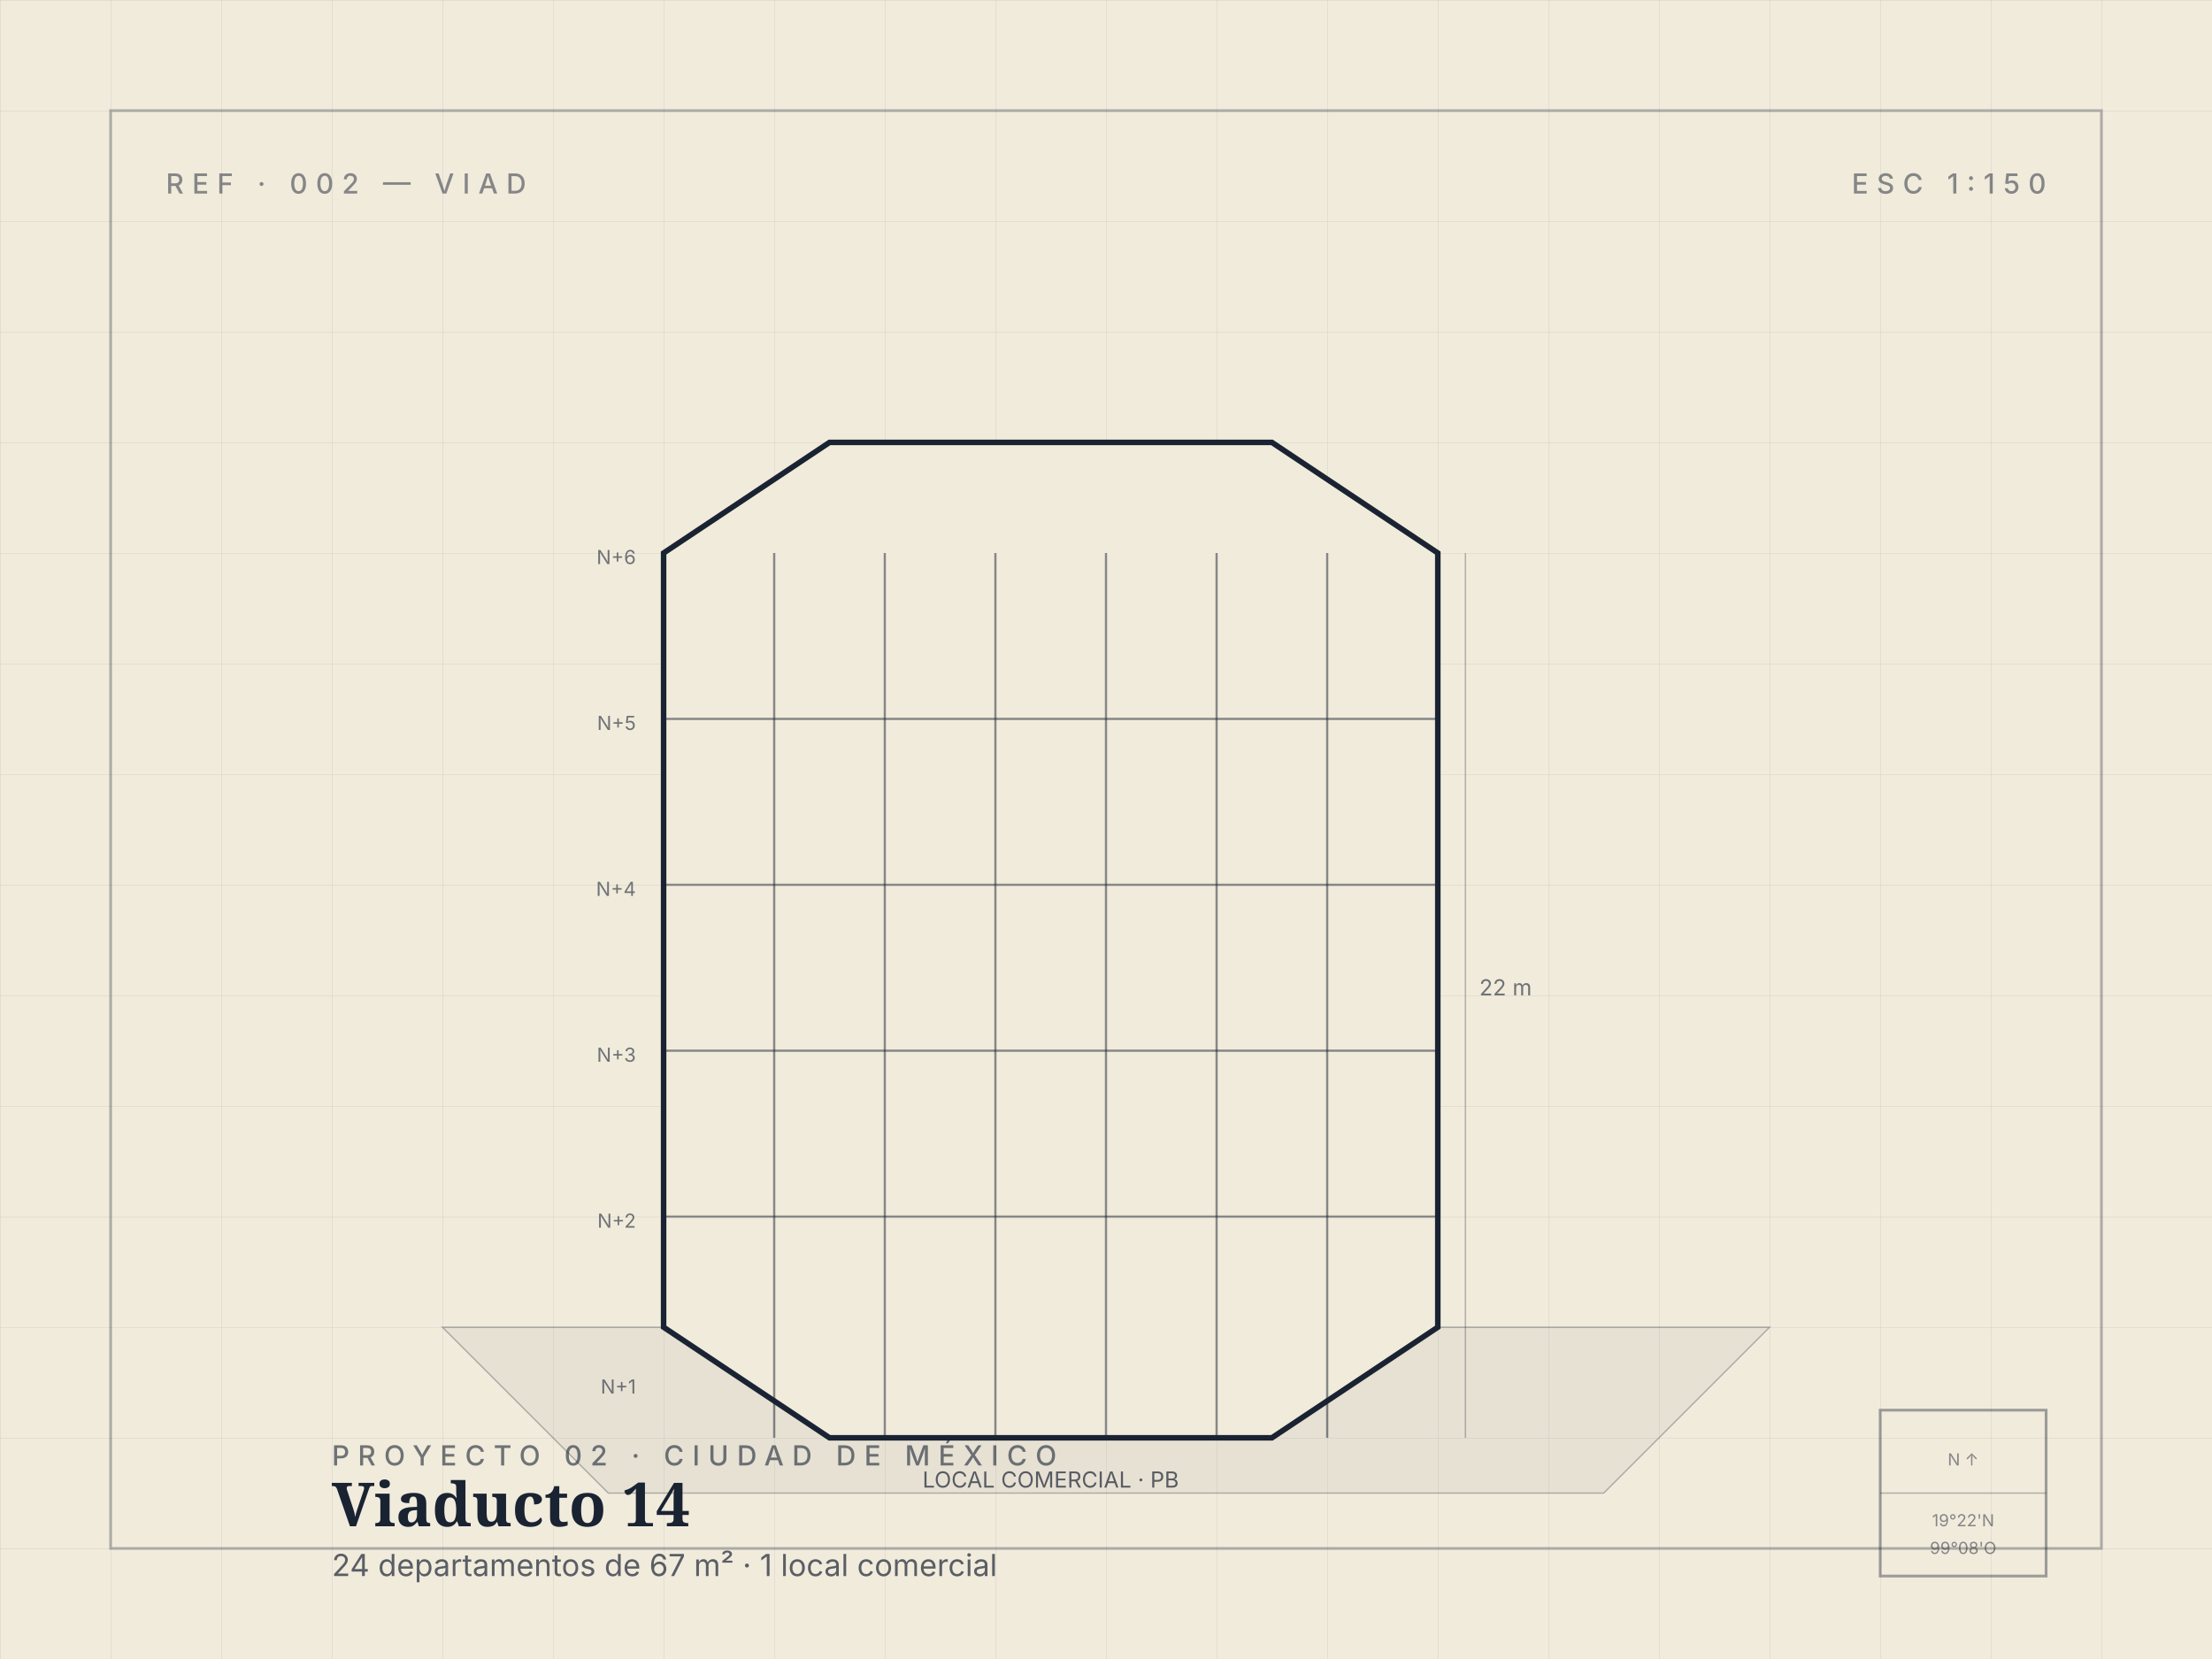
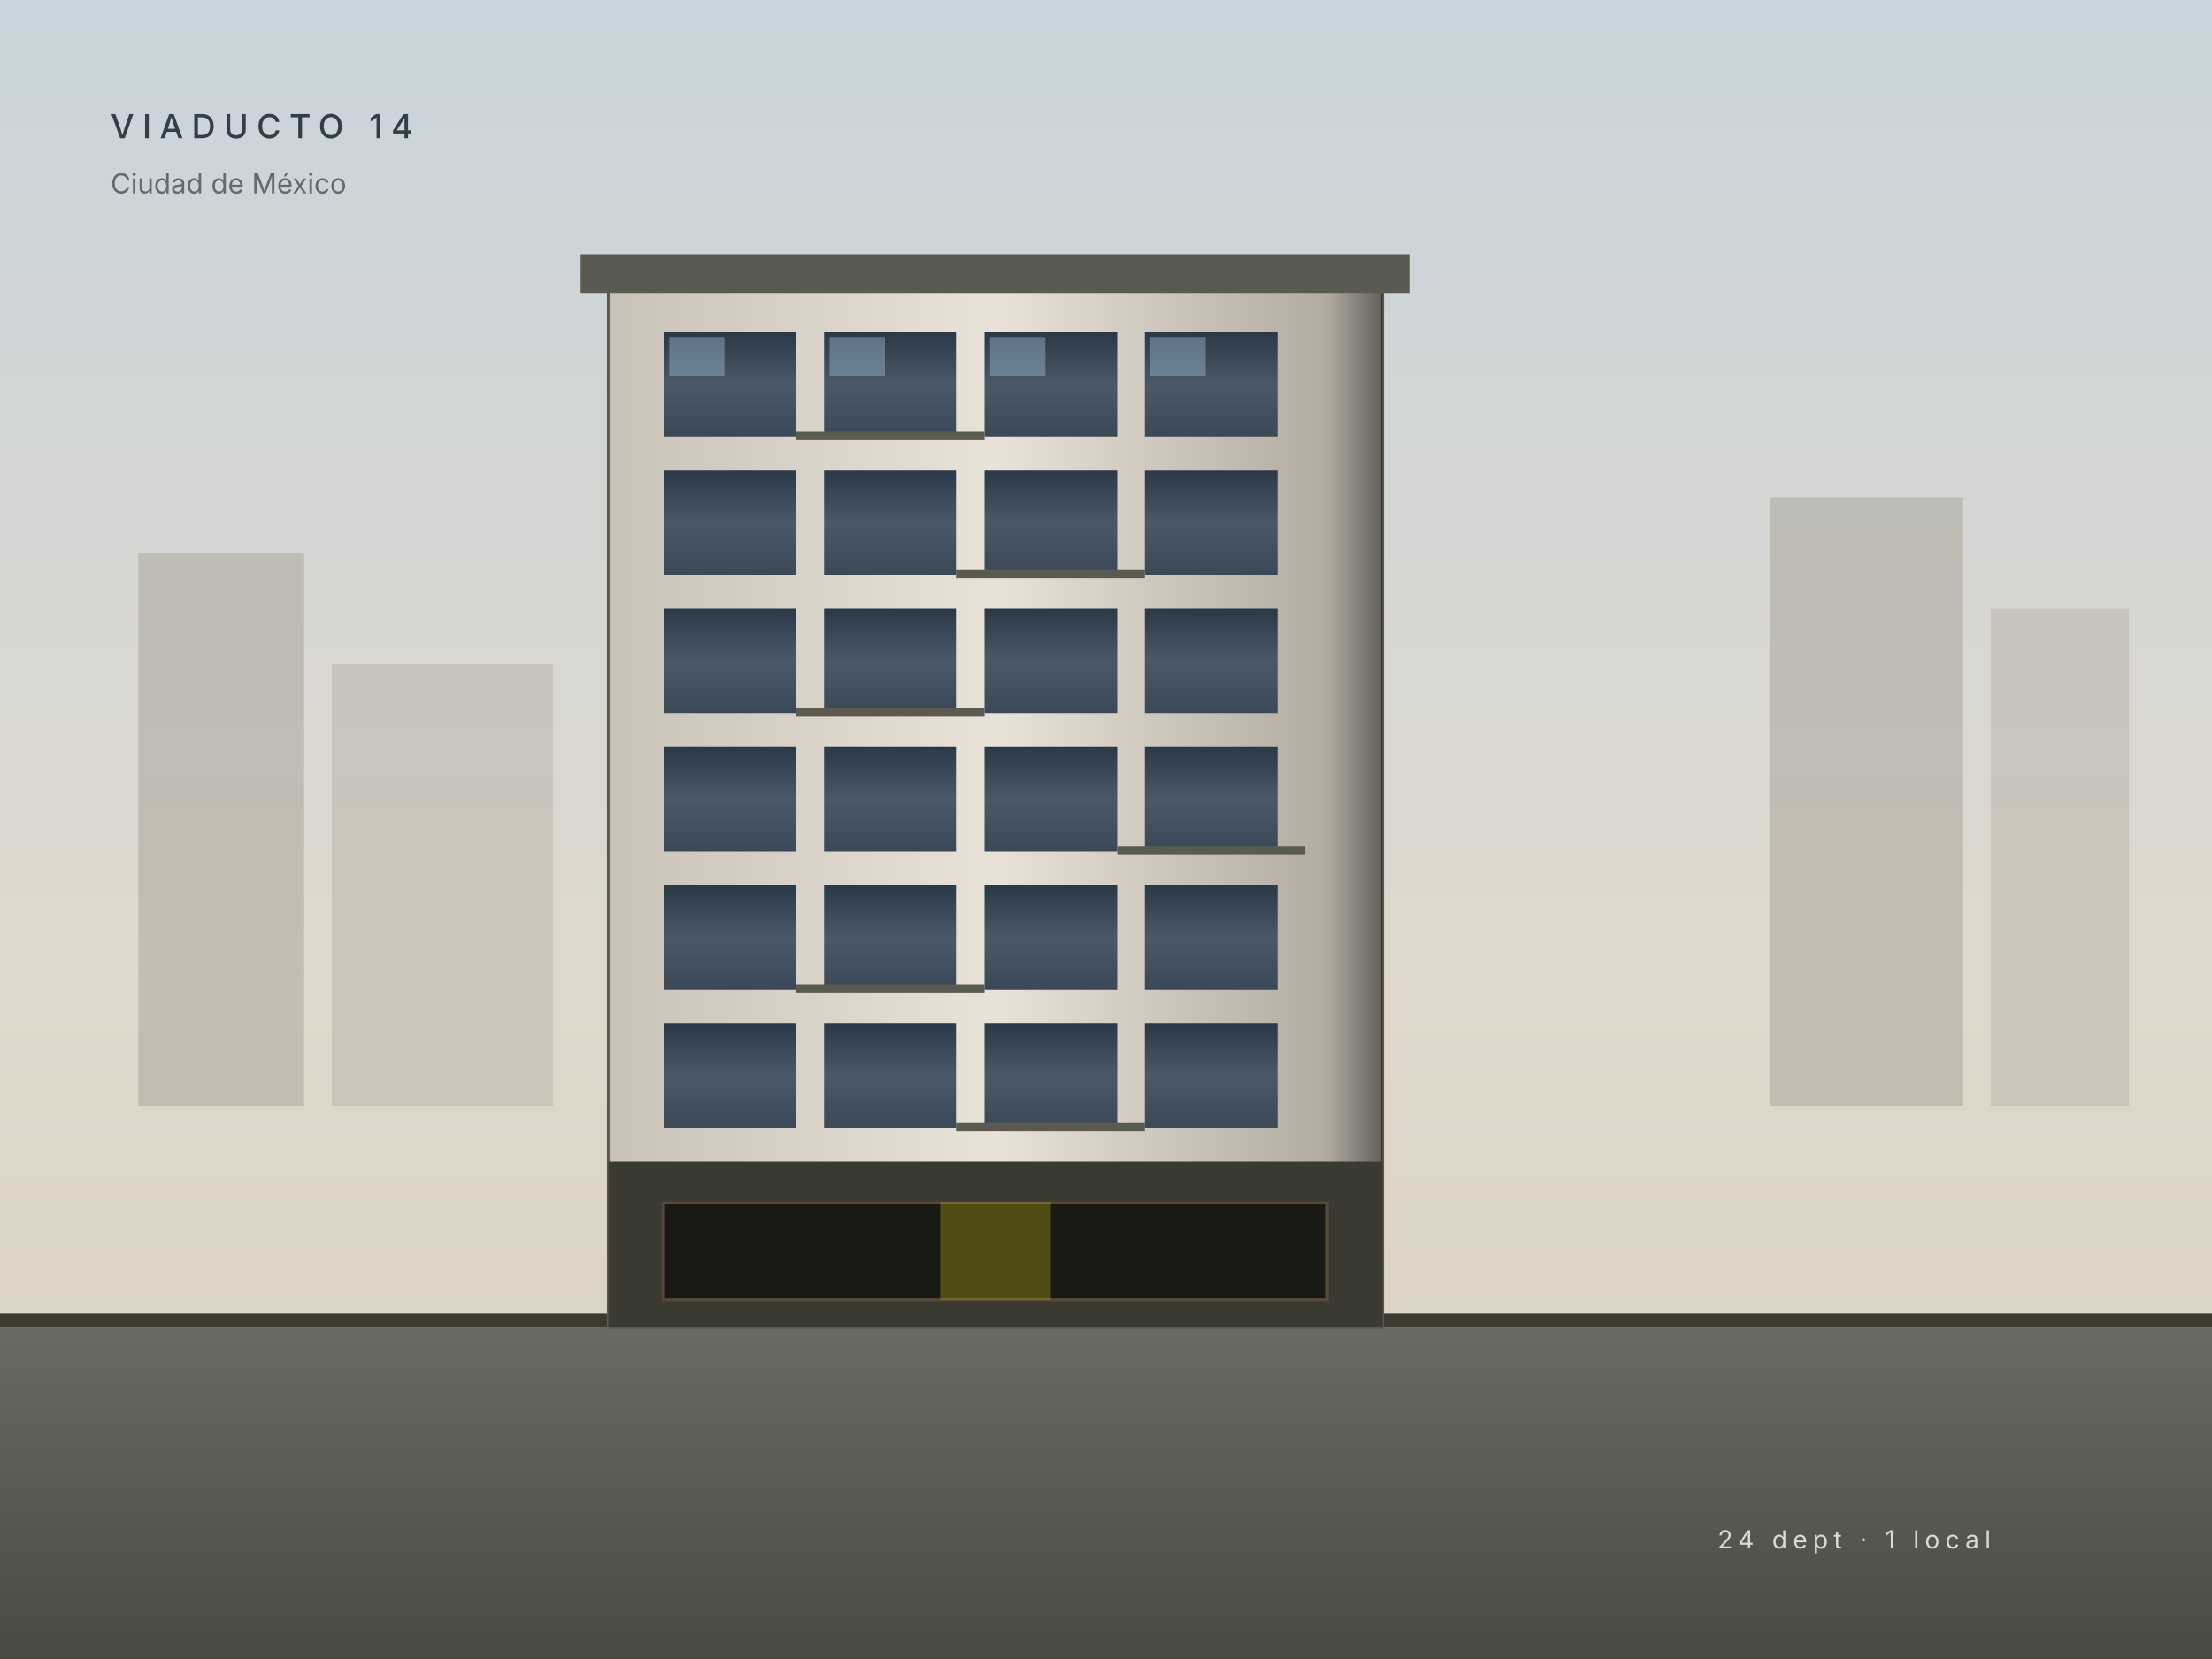
<svg xmlns="http://www.w3.org/2000/svg" viewBox="0 0 800 600" fill="none">
-   <rect width="800" height="600" fill="#f1ebdc" />
  <defs>
-     <pattern id="grid-via" x="0" y="0" width="40" height="40" patternUnits="userSpaceOnUse">
-       <line x1="0" y1="0" x2="40" y2="0" stroke="#1a2332" stroke-width="0.5" stroke-opacity="0.08" />
-       <line x1="0" y1="0" x2="0" y2="40" stroke="#1a2332" stroke-width="0.5" stroke-opacity="0.08" />
-     </pattern>
+     <linearGradient id="sky-via" x1="0" y1="0" x2="0" y2="1">
+       <stop offset="0%" stop-color="#c8d4dc" />
+       <stop offset="60%" stop-color="#e0d8cc" />
+       <stop offset="100%" stop-color="#d8cfc0" />
+     </linearGradient>
+     <linearGradient id="building-via" x1="0" y1="0" x2="1" y2="0">
+       <stop offset="0%" stop-color="#c8c2b8" />
+       <stop offset="50%" stop-color="#e8e2d8" />
+       <stop offset="100%" stop-color="#a8a298" />
+     </linearGradient>
+     <linearGradient id="shadow-via" x1="0" y1="0" x2="1" y2="0">
+       <stop offset="0%" stop-color="#000" stop-opacity="0" />
+       <stop offset="100%" stop-color="#000" stop-opacity="0.4" />
+     </linearGradient>
+     <linearGradient id="window-via" x1="0" y1="0" x2="0" y2="1">
+       <stop offset="0%" stop-color="#2a3848" />
+       <stop offset="50%" stop-color="#4a5868" />
+       <stop offset="100%" stop-color="#3a4858" />
+     </linearGradient>
+     <linearGradient id="ground-via" x1="0" y1="0" x2="0" y2="1">
+       <stop offset="0%" stop-color="#6a6a60" />
+       <stop offset="100%" stop-color="#4a4a40" />
+     </linearGradient>
  </defs>
-   <rect width="800" height="600" fill="url(#grid-via)" />
-   <rect x="40" y="40" width="720" height="520" stroke="#1a2332" stroke-width="1" stroke-opacity="0.3" fill="none" />
-   <text x="60" y="70" font-family="'Inter', sans-serif" font-size="10" font-weight="500" letter-spacing="3" fill="#1a2332" fill-opacity="0.5">REF · 002 — VIAD</text>
-   <text x="740" y="70" font-family="'Inter', sans-serif" font-size="10" font-weight="500" letter-spacing="3" fill="#1a2332" fill-opacity="0.5" text-anchor="end">ESC 1:150</text>
-   <g transform="translate(160, 120)">
-     <polygon points="0,360 480,360 420,420 60,420" fill="#1a2332" fill-opacity="0.05" stroke="#1a2332" stroke-width="0.5" stroke-opacity="0.3" />
-     <text x="200" y="395" font-family="'Inter', sans-serif" font-size="9" fill="#1a2332" fill-opacity="0.6" text-anchor="middle">AV. VIADUCTO</text>
-     <g transform="translate(80, 40)">
-       <polygon points="0,40 60,0 220,0 280,40 280,320 220,360 60,360 0,320" stroke="#1a2332" stroke-width="2" fill="#f1ebdc" />
-       <line x1="0" y1="100" x2="280" y2="100" stroke="#1a2332" stroke-width="0.8" stroke-opacity="0.5" />
-       <line x1="0" y1="160" x2="280" y2="160" stroke="#1a2332" stroke-width="0.8" stroke-opacity="0.5" />
-       <line x1="0" y1="220" x2="280" y2="220" stroke="#1a2332" stroke-width="0.8" stroke-opacity="0.5" />
-       <line x1="0" y1="280" x2="280" y2="280" stroke="#1a2332" stroke-width="0.8" stroke-opacity="0.5" />
-       <line x1="40" y1="40" x2="40" y2="360" stroke="#1a2332" stroke-width="0.8" stroke-opacity="0.5" />
-       <line x1="80" y1="40" x2="80" y2="360" stroke="#1a2332" stroke-width="0.8" stroke-opacity="0.5" />
-       <line x1="120" y1="40" x2="120" y2="360" stroke="#1a2332" stroke-width="0.8" stroke-opacity="0.5" />
-       <line x1="160" y1="40" x2="160" y2="360" stroke="#1a2332" stroke-width="0.8" stroke-opacity="0.5" />
-       <line x1="200" y1="40" x2="200" y2="360" stroke="#1a2332" stroke-width="0.8" stroke-opacity="0.5" />
-       <line x1="240" y1="40" x2="240" y2="360" stroke="#1a2332" stroke-width="0.8" stroke-opacity="0.5" />
-       <text x="-10" y="44" font-family="'Inter', sans-serif" font-size="7" fill="#1a2332" fill-opacity="0.6" text-anchor="end">N+6</text>
-       <text x="-10" y="104" font-family="'Inter', sans-serif" font-size="7" fill="#1a2332" fill-opacity="0.6" text-anchor="end">N+5</text>
-       <text x="-10" y="164" font-family="'Inter', sans-serif" font-size="7" fill="#1a2332" fill-opacity="0.6" text-anchor="end">N+4</text>
-       <text x="-10" y="224" font-family="'Inter', sans-serif" font-size="7" fill="#1a2332" fill-opacity="0.6" text-anchor="end">N+3</text>
-       <text x="-10" y="284" font-family="'Inter', sans-serif" font-size="7" fill="#1a2332" fill-opacity="0.6" text-anchor="end">N+2</text>
-       <text x="-10" y="344" font-family="'Inter', sans-serif" font-size="7" fill="#1a2332" fill-opacity="0.6" text-anchor="end">N+1</text>
-       <text x="140" y="378" font-family="'Inter', sans-serif" font-size="8" fill="#1a2332" fill-opacity="0.7" text-anchor="middle">LOCAL COMERCIAL · PB</text>
-       <line x1="290" y1="40" x2="290" y2="360" stroke="#1a2332" stroke-width="0.5" stroke-opacity="0.3" />
-       <text x="295" y="200" font-family="'Inter', sans-serif" font-size="8" fill="#1a2332" fill-opacity="0.6">22 m</text>
+   <rect width="800" height="600" fill="url(#sky-via)" />
+   <g opacity="0.5">
+     <rect x="50" y="200" width="60" height="200" fill="#a8a298" />
+     <rect x="120" y="240" width="80" height="160" fill="#b8b2a8" />
+     <rect x="640" y="180" width="70" height="220" fill="#a8a298" />
+     <rect x="720" y="220" width="50" height="180" fill="#b8b2a8" />
+   </g>
+   <rect x="0" y="480" width="800" height="120" fill="url(#ground-via)" />
+   <rect x="0" y="475" width="800" height="5" fill="#3a3a30" />
+   <g transform="translate(220, 100)">
+     <rect x="0" y="0" width="280" height="380" fill="url(#building-via)" stroke="#5a5a50" stroke-width="1" />
+     <rect x="260" y="0" width="20" height="380" fill="url(#shadow-via)" />
+     <rect x="-10" y="-8" width="300" height="14" fill="#5a5a50" />
+     <rect x="0" y="320" width="280" height="60" fill="#3a3a30" />
+     <rect x="20" y="335" width="240" height="35" fill="#1a1a15" stroke="#5a4a3a" stroke-width="1" />
+     <rect x="120" y="335" width="40" height="35" fill="#d4c11a" fill-opacity="0.3" />
+     <g>
+       <rect x="20" y="20" width="48" height="38" fill="url(#window-via)" />
+       <rect x="78" y="20" width="48" height="38" fill="url(#window-via)" />
+       <rect x="136" y="20" width="48" height="38" fill="url(#window-via)" />
+       <rect x="194" y="20" width="48" height="38" fill="url(#window-via)" />
+       <rect x="22" y="22" width="20" height="14" fill="#a8c8e0" fill-opacity="0.4" />
+       <rect x="80" y="22" width="20" height="14" fill="#a8c8e0" fill-opacity="0.4" />
+       <rect x="138" y="22" width="20" height="14" fill="#a8c8e0" fill-opacity="0.4" />
+       <rect x="196" y="22" width="20" height="14" fill="#a8c8e0" fill-opacity="0.4" />
+       <rect x="20" y="70" width="48" height="38" fill="url(#window-via)" />
+       <rect x="78" y="70" width="48" height="38" fill="url(#window-via)" />
+       <rect x="136" y="70" width="48" height="38" fill="url(#window-via)" />
+       <rect x="194" y="70" width="48" height="38" fill="url(#window-via)" />
+       <rect x="20" y="120" width="48" height="38" fill="url(#window-via)" />
+       <rect x="78" y="120" width="48" height="38" fill="url(#window-via)" />
+       <rect x="136" y="120" width="48" height="38" fill="url(#window-via)" />
+       <rect x="194" y="120" width="48" height="38" fill="url(#window-via)" />
+       <rect x="20" y="170" width="48" height="38" fill="url(#window-via)" />
+       <rect x="78" y="170" width="48" height="38" fill="url(#window-via)" />
+       <rect x="136" y="170" width="48" height="38" fill="url(#window-via)" />
+       <rect x="194" y="170" width="48" height="38" fill="url(#window-via)" />
+       <rect x="20" y="220" width="48" height="38" fill="url(#window-via)" />
+       <rect x="78" y="220" width="48" height="38" fill="url(#window-via)" />
+       <rect x="136" y="220" width="48" height="38" fill="url(#window-via)" />
+       <rect x="194" y="220" width="48" height="38" fill="url(#window-via)" />
+       <rect x="20" y="270" width="48" height="38" fill="url(#window-via)" />
+       <rect x="78" y="270" width="48" height="38" fill="url(#window-via)" />
+       <rect x="136" y="270" width="48" height="38" fill="url(#window-via)" />
+       <rect x="194" y="270" width="48" height="38" fill="url(#window-via)" />
    </g>
+     <rect x="68" y="56" width="68" height="3" fill="#5a5a50" />
+     <rect x="126" y="106" width="68" height="3" fill="#5a5a50" />
+     <rect x="68" y="156" width="68" height="3" fill="#5a5a50" />
+     <rect x="184" y="206" width="68" height="3" fill="#5a5a50" />
+     <rect x="68" y="256" width="68" height="3" fill="#5a5a50" />
+     <rect x="126" y="306" width="68" height="3" fill="#5a5a50" />
  </g>
-   <g transform="translate(120, 530)">
-     <text font-family="'Inter', sans-serif" font-size="10" font-weight="500" letter-spacing="3" fill="#1a2332" fill-opacity="0.6">PROYECTO 02 · CIUDAD DE MÉXICO</text>
-     <text y="22" font-family="'Fraunces', serif" font-size="22" font-weight="600" fill="#1a2332">Viaducto 14</text>
-     <text y="40" font-family="'Inter', sans-serif" font-size="11" fill="#1a2332" fill-opacity="0.7">24 departamentos de 67 m² · 1 local comercial</text>
+   <g transform="translate(40, 50)">
+     <text font-family="'Inter', sans-serif" font-size="12" font-weight="500" letter-spacing="3" fill="#1a2332" fill-opacity="0.85">VIADUCTO 14</text>
+     <text y="20" font-family="'Inter', sans-serif" font-size="10" fill="#1a2332" fill-opacity="0.6">Ciudad de México</text>
  </g>
-   <g transform="translate(680, 510)">
-     <rect x="0" y="0" width="60" height="60" stroke="#1a2332" stroke-width="1" stroke-opacity="0.4" fill="none" />
-     <text x="30" y="20" font-family="'Inter', sans-serif" font-size="6" fill="#1a2332" fill-opacity="0.5" text-anchor="middle">N ↑</text>
-     <line x1="0" y1="30" x2="60" y2="30" stroke="#1a2332" stroke-width="0.5" stroke-opacity="0.3" />
-     <text x="30" y="42" font-family="'Inter', sans-serif" font-size="6" fill="#1a2332" fill-opacity="0.5" text-anchor="middle">19°22'N</text>
-     <text x="30" y="52" font-family="'Inter', sans-serif" font-size="6" fill="#1a2332" fill-opacity="0.5" text-anchor="middle">99°08'O</text>
+   <g transform="translate(720, 560)">
+     <text font-family="'Inter', sans-serif" font-size="9" letter-spacing="2" fill="#fafaf9" fill-opacity="0.8" text-anchor="end">24 dept · 1 local</text>
  </g>
</svg>
